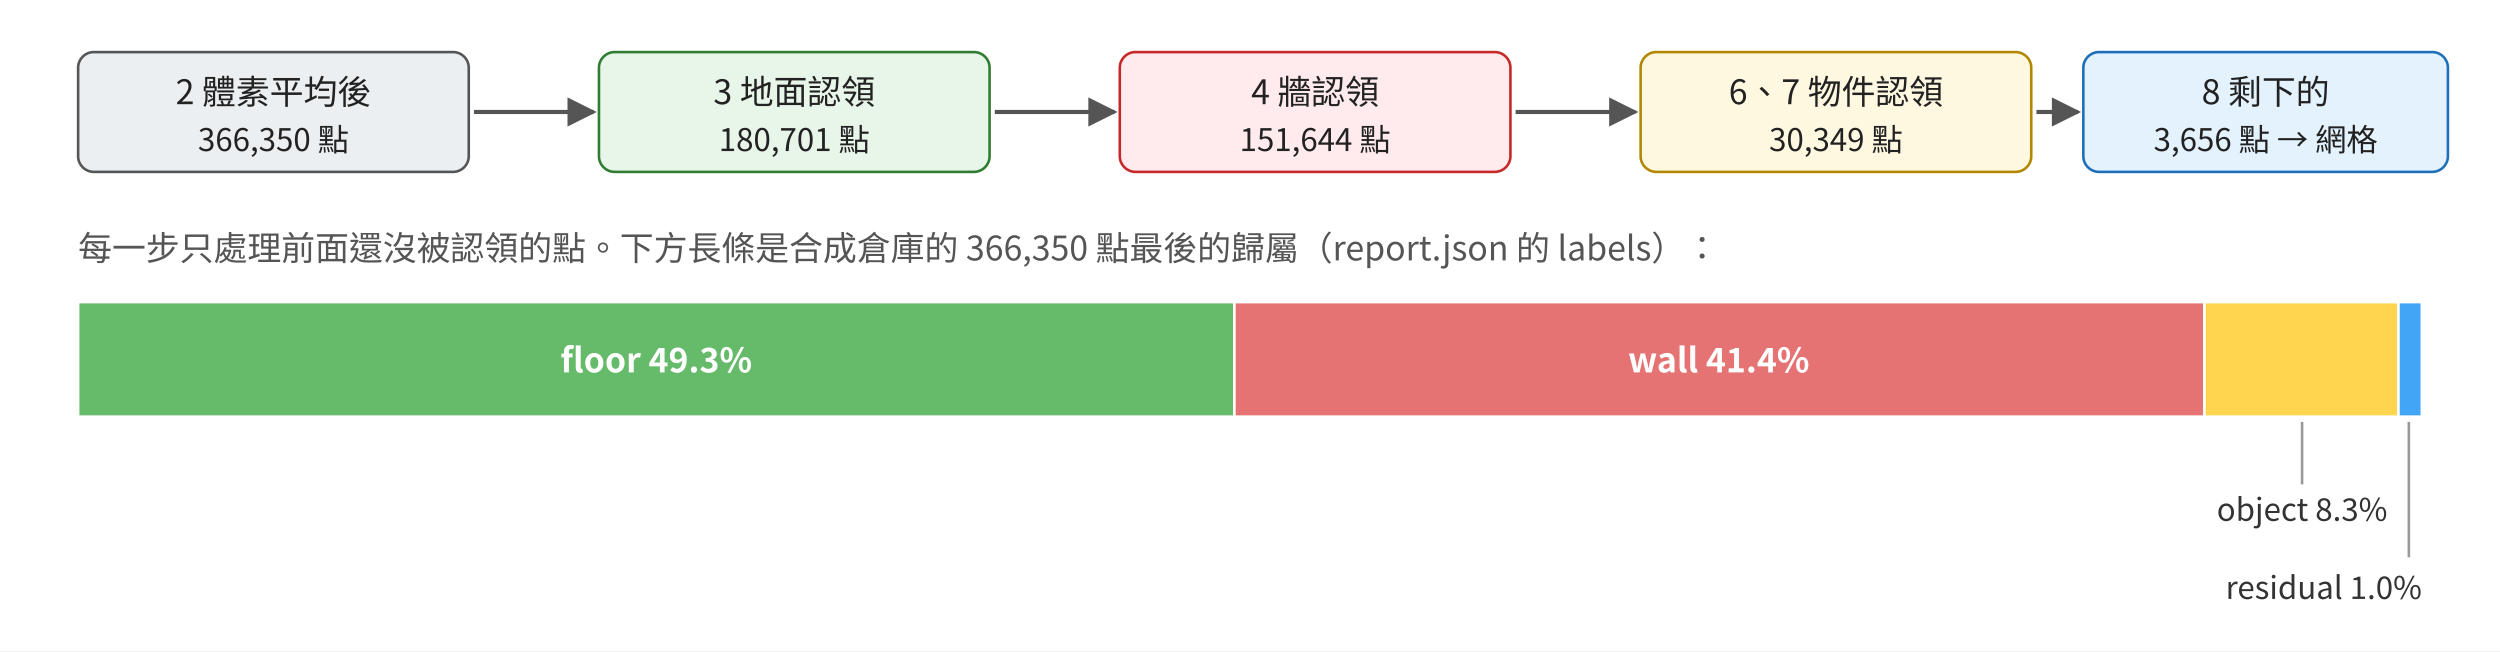
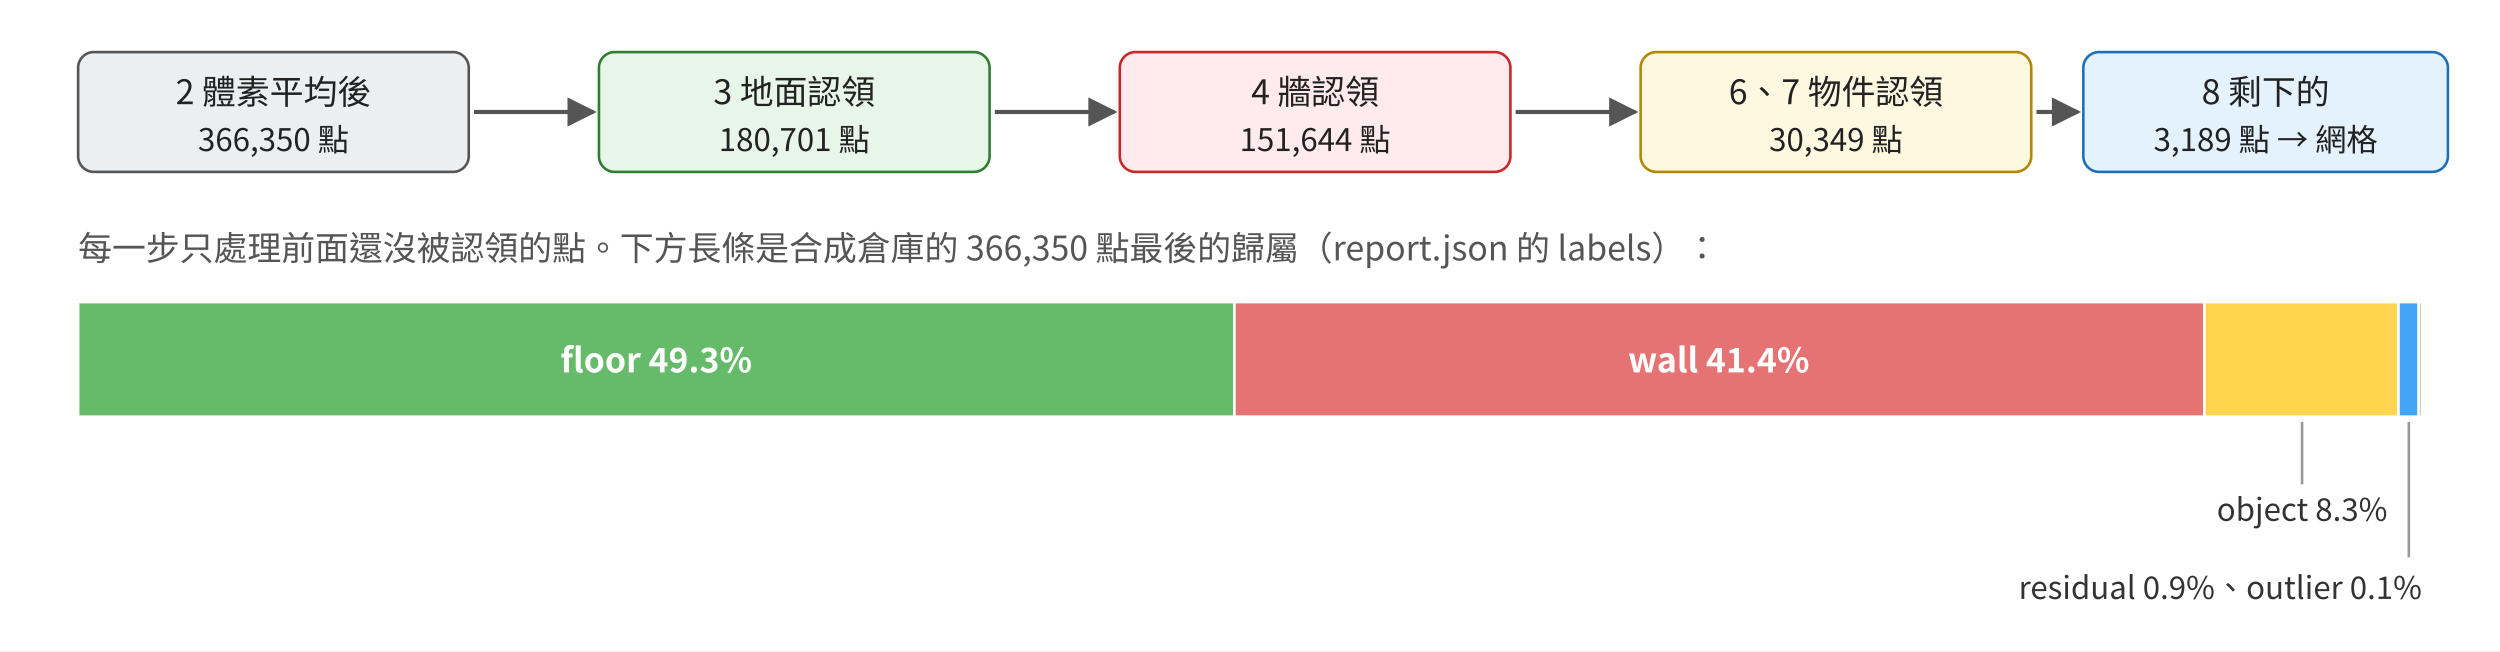
<svg xmlns="http://www.w3.org/2000/svg" width="960" height="250" viewBox="0 0 960 250" font-family="Noto Sans CJK TC, PingFang TC, Microsoft JhengHei, WenQuanYi Zen Hei, sans-serif" font-size="14" fill="#222">
  <defs>
    <marker id="a" viewBox="0 0 10 10" refX="9" refY="5" markerWidth="7" markerHeight="7" orient="auto">
      <path d="M0,0 L10,5 L0,10 z" fill="#555" />
    </marker>
  </defs>
  <rect width="960" height="250" fill="#fff" />
  <g font-size="13" text-anchor="middle">
    <rect x="30" y="20" width="150" height="46" rx="6" fill="#eceff1" stroke="#555" />
    <text x="105" y="40">2 體素平均後</text>
    <text x="105" y="58" font-size="12">366,350 點</text>
    <rect x="230" y="20" width="150" height="46" rx="6" fill="#e8f5e9" stroke="#2e7d32" />
    <text x="305" y="40">3 地面認領</text>
    <text x="305" y="58" font-size="12">180,701 點</text>
    <rect x="430" y="20" width="150" height="46" rx="6" fill="#ffebee" stroke="#c62828" />
    <text x="505" y="40">4 牆認領</text>
    <text x="505" y="58" font-size="12">151,644 點</text>
    <rect x="630" y="20" width="150" height="46" rx="6" fill="#fff8e1" stroke="#b28704" />
    <text x="705" y="40">6、7 物件認領</text>
    <text x="705" y="58" font-size="12">30,349 點</text>
    <rect x="800" y="20" width="140" height="46" rx="6" fill="#e3f2fd" stroke="#1e6fb8" />
    <text x="870" y="40">8 剩下的</text>
-     <text x="870" y="58" font-size="12">3,656 點 → 網格</text>
+     <text x="870" y="58" font-size="12">3,189 點 → 網格</text>
  </g>
  <g stroke="#555" stroke-width="1.6" fill="none" marker-end="url(#a)">
    <path d="M182,43 L228,43" />
    <path d="M382,43 L428,43" />
    <path d="M582,43 L628,43" />
    <path d="M782,43 L798,43" />
  </g>
  <text x="30" y="100" font-size="13" fill="#555">每一步只處理前面還沒被認領的點。下方長條是合成倉庫的 366,350 點最後的歸屬（report.json 的 labels）：</text>
  <g stroke="#fff" stroke-width="1">
    <rect x="30" y="116" width="444" height="44" fill="#66bb6a" />
    <rect x="474" y="116" width="372.5" height="44" fill="#e57373" />
    <rect x="846.5" y="116" width="74.5" height="44" fill="#ffd54f" />
-     <rect x="921" y="116" width="9" height="44" fill="#42a5f5" />
+     <rect x="921" y="116" width="7.8" height="44" fill="#42a5f5" />
+     <rect x="928.8" y="116" width="1.2" height="44" fill="#9e9e9e" />
  </g>
  <g font-size="13" text-anchor="middle">
    <text x="252" y="143" fill="#fff" font-weight="bold">floor 49.3%</text>
    <text x="660" y="143" fill="#fff" font-weight="bold">wall 41.4%</text>
  </g>
  <g font-size="12" fill="#333">
    <path d="M884,162 L884,186" stroke="#999" />
    <text x="884" y="200" text-anchor="middle">object 8.3%</text>
    <path d="M925,162 L925,214" stroke="#999" />
-     <text x="930" y="230" text-anchor="end">residual 1.0%</text>
+     <text x="930" y="230" text-anchor="end">residual 0.9%、outlier 0.1%</text>
  </g>
</svg>
